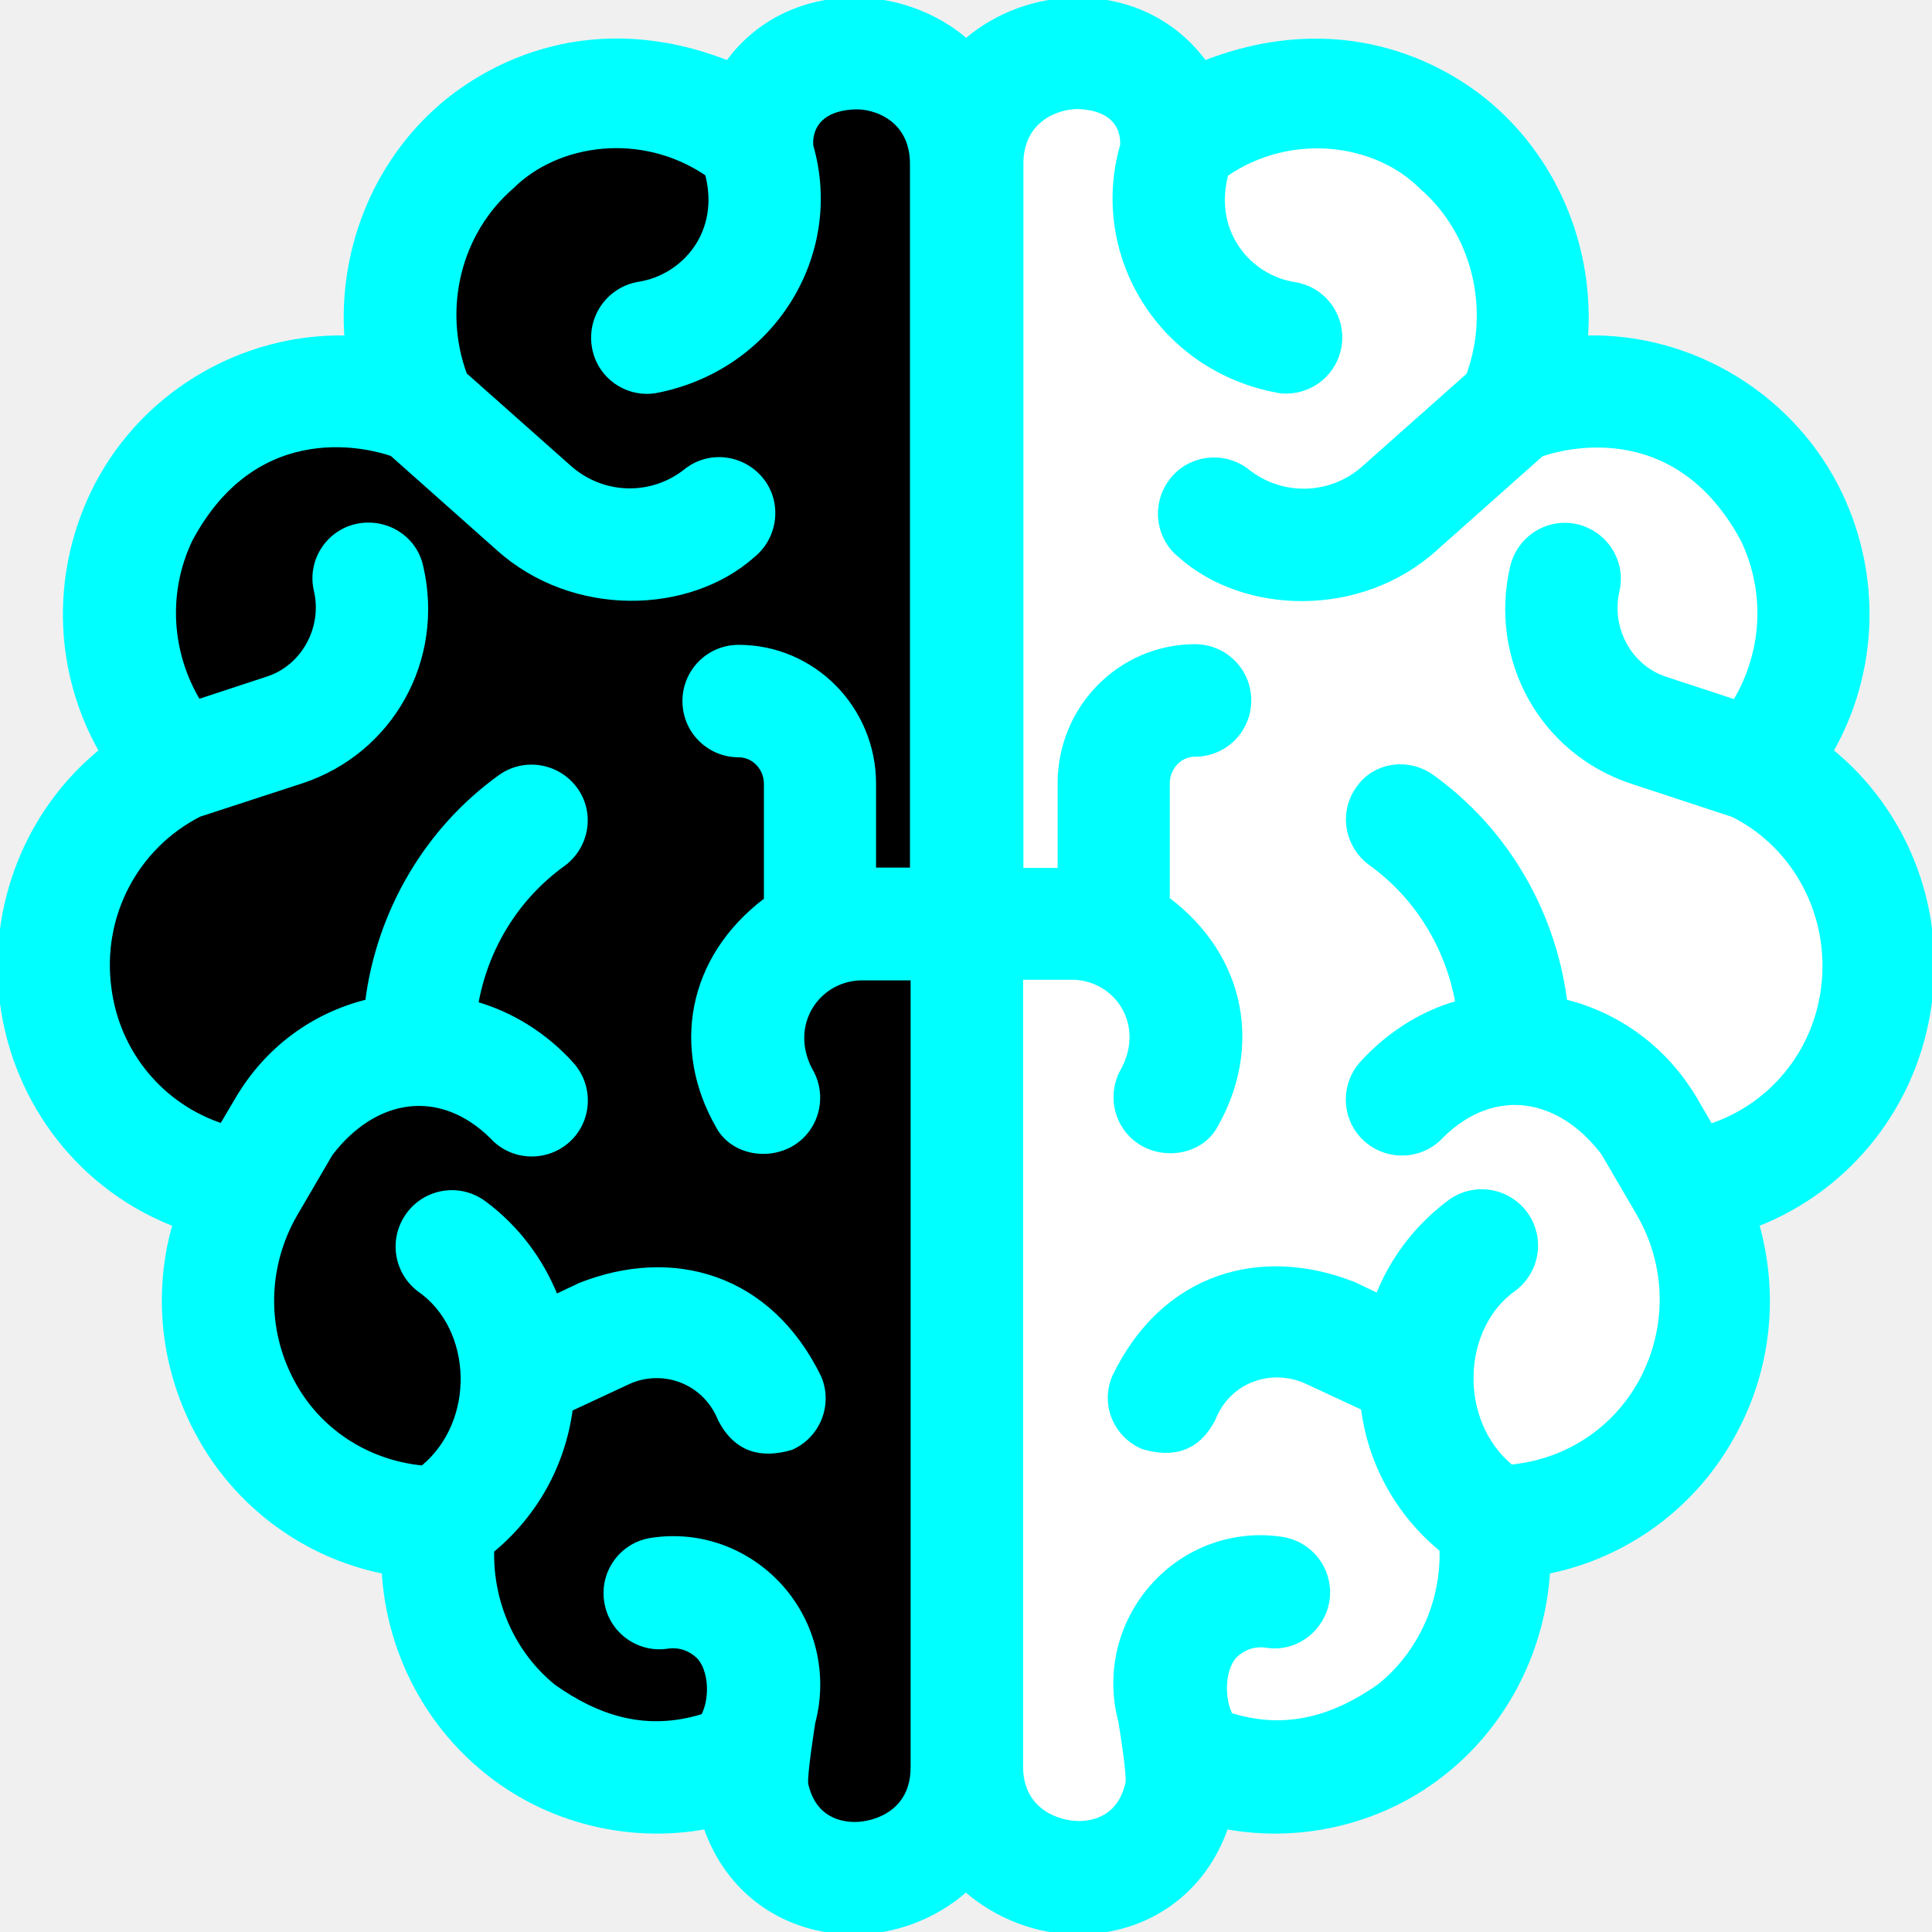
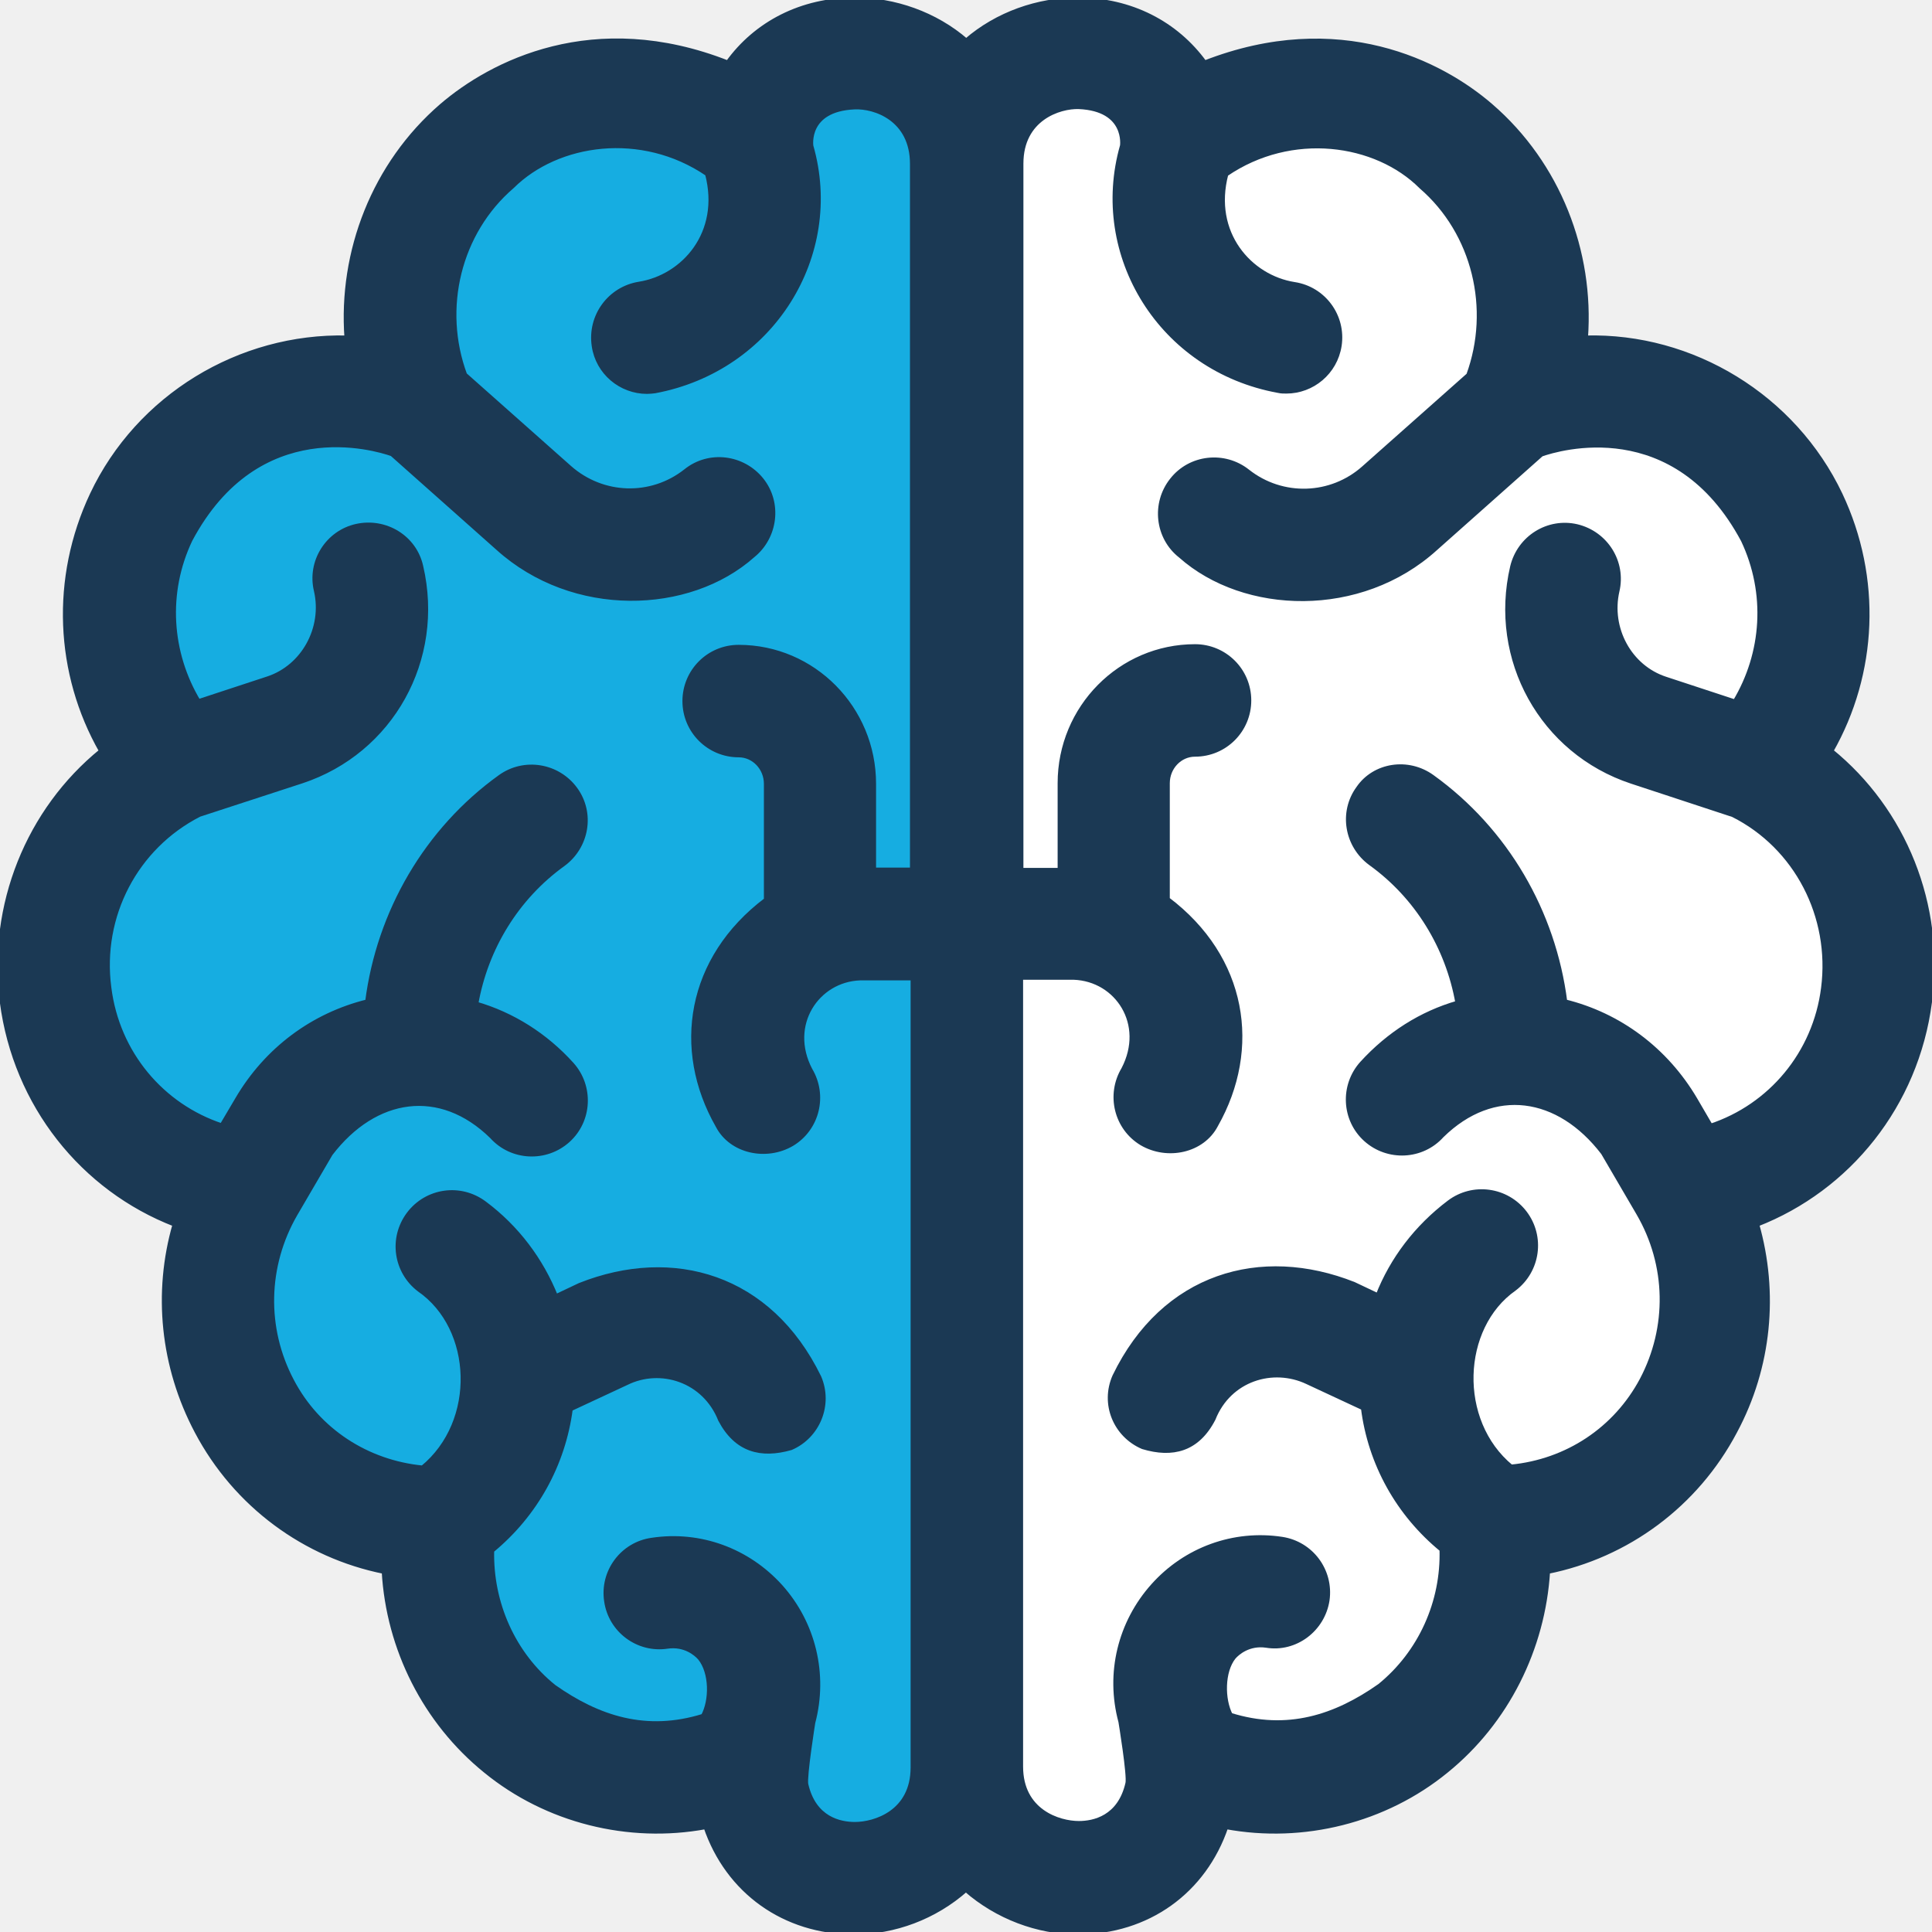
- <svg xmlns="http://www.w3.org/2000/svg" height="800px" width="800px" version="1.1" id="Layer_1" viewBox="0 0 392.471 392.471" xml:space="preserve" fill="#00ffff" stroke="#00ffff">
+ <svg xmlns="http://www.w3.org/2000/svg" height="800px" width="800px" version="1.1" id="Layer_1" viewBox="0 0 392.471 392.471" xml:space="preserve" fill="#1b3954" stroke="#1b3954">
  <g id="SVGRepo_bgCarrier" stroke-width="0" />
  <g id="SVGRepo_tracerCarrier" stroke-linecap="round" stroke-linejoin="round" />
  <g id="SVGRepo_iconCarrier">
-     <path style="fill:#00ffff;" d="M371.923,152.567c8.986-15.774,9.891-35.168,1.875-52.105c-9.438-19.846-29.996-32.388-51.717-31.806 c1.293-17.519-5.56-35.297-19.265-47.127c-10.02-8.663-30.772-19.394-58.117-8.727c-5.818-8.016-14.998-12.8-25.794-12.8 c-8.016,0-16.291,2.844-22.626,8.339c-6.335-5.495-14.61-8.339-22.626-8.339c-10.796,0-20.04,4.784-25.794,12.8 c-27.281-10.731-48.032,0.065-58.117,8.727c-13.705,11.83-20.558,29.608-19.265,47.127c-21.786-0.517-42.343,11.96-51.717,31.806 c-8.016,17.002-7.111,36.331,1.875,52.105C5.83,164.591-2.057,183.856,0.464,203.573c2.715,20.816,16.356,37.883,35.103,45.123 c-4.008,13.899-2.521,28.897,4.461,42.085c7.887,14.933,21.915,25.212,38.012,28.444c0.905,15.709,8.339,30.513,20.622,40.469 c12.412,10.15,29.026,14.287,44.735,11.378c4.461,13.123,15.968,21.398,30.125,21.398l0,0c8.145,0,16.356-3.038,22.691-8.663 c6.335,5.56,14.61,8.663,22.691,8.663l0,0c14.222,0,25.665-8.275,30.125-21.398c15.709,2.909,32.323-1.228,44.735-11.378 c12.283-9.956,19.653-24.824,20.622-40.469c16.097-3.232,30.125-13.511,38.012-28.444c7.046-13.123,8.404-28.186,4.461-42.085 c18.618-7.24,32.388-24.242,35.103-45.123C394.614,183.856,386.727,164.591,371.923,152.567z M185.353,176.874h-7.952v-17.713 c0-15.321-12.283-27.733-27.41-27.733c-6.012,0-10.925,4.848-10.925,10.925c0,6.012,4.848,10.925,10.925,10.925 c3.103,0,5.624,2.651,5.624,5.883v23.596c-15.774,11.895-18.618,30.319-9.826,45.834c2.715,5.236,9.826,6.723,14.998,3.685 c5.172-3.103,6.788-9.826,3.685-14.998c-4.784-9.18,1.293-18.36,10.15-18.683h10.796v160.323c0,9.18-7.758,11.572-11.83,11.572 c-3.038,0-8.339-1.099-9.956-8.145c-0.388-1.552,1.422-12.541,1.422-12.541c2.65-9.826,0.129-20.105-6.594-27.604 c-6.594-7.37-16.356-10.925-26.117-9.438c-5.947,0.905-10.02,6.4-9.18,12.347c0.905,5.947,6.465,10.15,12.347,9.18 c3.556-0.517,5.883,1.487,6.659,2.392c2.327,2.909,2.327,8.598,0.646,11.83c-11.572,3.62-21.398,0.388-30.384-5.948 c-8.275-6.723-12.929-17.067-12.606-27.733c8.857-7.24,14.545-17.455,15.968-28.768l11.378-5.301 c6.982-3.297,15.903-0.646,19.135,7.499c3.232,6.271,8.275,7.499,14.287,5.689c5.56-2.392,8.145-8.727,5.689-14.287 c-9.956-20.558-29.673-26.182-48.549-18.683l-4.913,2.327c-2.909-7.434-7.887-13.964-14.481-18.941 c-4.784-3.62-11.636-2.715-15.321,2.133c-3.62,4.784-2.715,11.636,2.133,15.321c11.184,7.822,11.96,26.958,0.646,36.267 c-11.378-1.099-21.269-7.628-26.634-17.713c-5.624-10.667-5.43-23.337,0.711-33.875l0,0l7.176-12.283 c9.05-11.83,22.303-13.834,32.84-3.491c4.008,4.461,10.925,4.784,15.386,0.776c4.461-4.008,4.784-10.925,0.776-15.386 c-5.43-5.947-12.024-10.149-19.459-12.283c2.004-11.378,8.275-21.657,17.713-28.444c4.848-3.556,6.012-10.343,2.457-15.192 c-3.556-4.848-10.343-6.012-15.192-2.457c-14.998,10.796-24.63,27.41-26.958,45.64c-11.055,2.78-20.493,9.762-26.44,19.911 l-3.168,5.43c-12.154-4.008-21.269-14.739-22.949-28.057c-1.939-14.61,5.495-28.768,18.36-35.232l20.687-6.723 c18.166-6.012,28.574-24.76,24.178-43.572c-1.422-5.883-7.24-9.503-13.059-8.145c-5.883,1.422-9.503,7.24-8.145,13.123 c1.745,7.628-2.521,15.515-9.826,17.907l-14.158,4.655c-5.947-9.891-6.788-22.109-1.681-32.905 c13.834-25.859,37.56-18.683,41.051-17.455l21.527,19.135c15.192,13.77,38.788,12.994,51.717,1.487 c4.719-3.685,5.495-10.602,1.745-15.321c-3.685-4.719-10.602-5.495-15.321-1.745c-7.046,5.56-17.002,5.236-23.661-0.711 L94.202,76.284c-4.913-13.446-1.228-28.962,9.632-38.335c9.18-9.18,26.376-11.636,39.693-2.651 c3.168,12.024-4.848,21.01-13.899,22.432c-5.947,0.905-10.02,6.465-9.115,12.412c0.84,5.43,5.495,9.244,10.731,9.244 c0.517,0,1.099,0,1.616-0.129c23.855-4.331,38.012-27.539,31.677-49.713c0,0-1.099-7.499,8.857-7.952 c4.008-0.129,11.766,2.392,11.766,11.572v143.709H185.353z M370.436,200.793c-1.681,13.382-10.796,24.048-22.949,28.057l-3.168-5.43 c-5.947-10.15-15.386-17.131-26.44-19.846c-2.327-18.23-12.024-34.909-26.958-45.64c-4.848-3.491-11.636-2.392-15.192,2.457 c-3.556,4.848-2.392,11.636,2.457,15.192c9.438,6.788,15.709,17.067,17.713,28.444c-7.37,2.133-14.093,6.335-19.459,12.283 c-4.008,4.461-3.685,11.378,0.776,15.386c4.461,4.008,11.378,3.685,15.386-0.776c10.537-10.343,23.79-8.339,32.84,3.491 l7.176,12.283l0,0c6.077,10.537,6.335,23.208,0.711,33.875c-5.301,10.15-15.321,16.614-26.634,17.713 c-11.442-9.374-10.667-28.444,0.646-36.267c4.784-3.62,5.818-10.408,2.133-15.321c-3.62-4.784-10.408-5.818-15.321-2.133 c-6.594,4.913-11.507,11.507-14.481,18.941l-4.913-2.327c-18.877-7.499-38.529-1.875-48.549,18.683 c-2.392,5.56,0.259,11.96,5.689,14.287c6.077,1.745,11.055,0.453,14.287-5.689c3.232-8.145,12.218-10.925,19.135-7.499l11.378,5.301 c1.487,11.313,7.111,21.463,15.968,28.768c0.259,10.667-4.331,21.075-12.606,27.733c-8.986,6.335-18.747,9.568-30.384,5.947 c-1.745-3.232-1.745-8.857,0.646-11.83c0.776-0.905,3.103-2.909,6.659-2.392c5.947,0.905,11.507-3.232,12.347-9.18 c0.905-5.947-3.232-11.507-9.18-12.347c-9.762-1.487-19.459,2.069-26.117,9.438c-6.723,7.499-9.18,17.842-6.594,27.604 c0,0,1.745,10.99,1.422,12.541c-1.616,7.111-6.982,8.145-9.956,8.145c-4.073,0-11.83-2.392-11.83-11.572V198.66h10.796 c8.727,0.323,14.933,9.503,10.149,18.683c-3.103,5.172-1.487,11.895,3.685,14.998c5.172,3.038,12.283,1.552,14.998-3.685 c8.857-15.515,5.947-33.939-9.826-45.834v-23.596c0-3.232,2.521-5.883,5.624-5.883c6.012,0,10.925-4.848,10.925-10.925 c0-6.012-4.848-10.925-10.925-10.925c-15.127,0-27.41,12.412-27.41,27.733v17.519h-7.952V33.294c0-9.18,7.628-11.766,11.766-11.572 c10.02,0.453,8.857,7.952,8.857,7.952c-6.335,22.109,7.887,45.253,31.677,49.713c0.517,0.065,1.099,0.129,1.616,0.129 c5.301,0,9.956-3.879,10.731-9.244c0.905-5.947-3.168-11.507-9.115-12.412c-9.051-1.422-17.067-10.343-13.899-22.432 c13.382-9.115,30.513-6.594,39.693,2.651c10.925,9.374,14.61,24.889,9.632,38.335L276.828,95.29 c-6.723,5.947-16.614,6.271-23.661,0.711c-4.719-3.814-11.572-2.909-15.321,1.745c-3.685,4.719-2.909,11.572,1.745,15.321 c12.929,11.507,36.461,12.283,51.717-1.487l21.527-19.135c3.491-1.228,27.281-8.404,41.051,17.455 c5.107,10.731,4.267,23.014-1.681,32.905l-14.158-4.655c-7.24-2.392-11.572-10.279-9.826-17.907 c1.422-5.883-2.327-11.766-8.145-13.123c-5.883-1.293-11.766,2.263-13.059,8.145c-4.396,18.877,6.012,37.56,24.178,43.572 l20.622,6.788C364.941,172.025,372.311,186.054,370.436,200.793z" />
-     <path style="fill:#000000;" d="M185.353,176.874V33.294c0-9.18-7.628-11.766-11.766-11.572c-10.02,0.453-8.857,7.952-8.857,7.952 c6.335,22.109-7.887,45.253-31.677,49.713c-0.517,0.065-1.099,0.129-1.616,0.129c-5.301,0-9.956-3.879-10.731-9.244 c-0.905-6.012,3.168-11.572,9.115-12.541c9.051-1.422,17.067-10.343,13.899-22.432c-13.382-9.115-30.513-6.594-39.693,2.521 c-10.925,9.374-14.61,24.889-9.632,38.335l21.269,18.877c6.723,5.947,16.614,6.271,23.661,0.711 c4.719-3.814,11.572-2.909,15.321,1.745c3.749,4.655,2.909,11.572-1.745,15.321c-12.929,11.507-36.461,12.283-51.717-1.487 L79.656,92.187c-3.491-1.228-27.281-8.404-41.051,17.455c-5.107,10.731-4.267,23.014,1.681,32.905l14.158-4.655 c7.24-2.392,11.572-10.279,9.826-17.907c-1.422-5.883,2.327-11.766,8.145-13.059c5.883-1.293,11.766,2.263,13.059,8.145 c4.396,18.877-6.012,37.56-24.178,43.572l-20.816,6.788c-12.929,6.594-20.299,20.622-18.36,35.232 c1.681,13.382,10.796,24.048,22.949,28.057l3.168-5.366c5.947-10.15,15.386-17.131,26.44-19.846 c2.327-18.23,12.024-34.909,26.958-45.64c4.848-3.491,11.636-2.392,15.192,2.457c3.556,4.848,2.392,11.636-2.457,15.192 c-9.438,6.788-15.709,17.067-17.713,28.444c7.37,2.133,14.093,6.335,19.459,12.283c4.008,4.461,3.685,11.378-0.776,15.386 c-4.461,4.008-11.378,3.685-15.386-0.776c-10.537-10.343-23.79-8.339-32.84,3.491l-7.176,12.283l0,0 c-6.077,10.537-6.335,23.208-0.711,33.875c5.301,10.15,15.321,16.614,26.634,17.713c11.442-9.374,10.667-28.444-0.646-36.267 c-4.784-3.62-5.818-10.408-2.133-15.321c3.62-4.784,10.408-5.818,15.321-2.133c6.594,4.913,11.507,11.507,14.481,18.941l4.913-2.327 c18.877-7.499,38.529-1.875,48.549,18.683c2.392,5.56-0.259,11.96-5.689,14.287c-6.077,1.745-11.055,0.453-14.287-5.689 c-3.232-8.145-12.218-10.925-19.135-7.499l-11.378,5.301c-1.487,11.313-7.111,21.463-15.968,28.768 c-0.259,10.667,4.331,21.075,12.606,27.733c8.986,6.335,18.747,9.568,30.384,5.947c1.745-3.232,1.745-8.857-0.646-11.83 c-0.776-0.905-3.103-2.909-6.659-2.392c-5.947,0.905-11.507-3.232-12.347-9.18c-0.905-5.947,3.232-11.507,9.18-12.347 c9.762-1.487,19.459,2.069,26.117,9.438c6.723,7.499,9.18,17.842,6.594,27.604c0,0-1.745,10.99-1.422,12.541 c1.616,7.111,6.982,8.145,9.956,8.145c4.073,0,11.83-2.392,11.83-11.572V198.66h-10.796c-8.727,0.323-14.933,9.503-10.149,18.683 c3.103,5.172,1.487,11.895-3.685,14.998c-5.172,3.038-12.283,1.552-14.998-3.685c-8.857-15.515-5.947-33.939,9.826-45.834v-23.596 c0-3.232-2.521-5.883-5.624-5.883c-6.012,0-10.925-4.848-10.925-10.925c0-6.012,4.848-10.925,10.925-10.925 c15.127,0,27.41,12.412,27.41,27.733v17.519h7.887V176.874z" />
-     <path style="fill:#ffffff;" d="M290.921,157.868c14.998,10.796,24.63,27.41,26.958,45.64c11.055,2.715,20.493,9.762,26.44,19.846 l3.168,5.43c12.154-4.008,21.269-14.739,22.949-28.057c1.875-14.61-5.495-28.768-18.36-35.232l-20.622-6.788 c-18.166-6.012-28.574-24.76-24.178-43.572c1.422-5.883,7.24-9.503,13.059-8.145c5.883,1.422,9.503,7.24,8.145,13.059 c-1.745,7.628,2.521,15.515,9.826,17.907l14.158,4.655c5.947-9.891,6.788-22.109,1.681-32.905 c-13.834-25.859-37.56-18.683-41.051-17.455l-21.527,19.135c-15.192,13.77-38.788,12.994-51.717,1.487 c-4.719-3.685-5.495-10.602-1.745-15.321c3.685-4.719,10.602-5.495,15.321-1.745c7.046,5.56,17.002,5.236,23.661-0.711 l21.269-18.877c4.913-13.446,1.228-28.962-9.632-38.335c-9.18-9.18-26.376-11.636-39.693-2.521 c-3.168,12.024,4.848,21.01,13.899,22.432c5.947,0.905,10.02,6.465,9.115,12.412c-0.84,5.43-5.495,9.244-10.731,9.244 c-0.517,0-1.099,0-1.616-0.129c-23.855-4.331-38.012-27.539-31.677-49.713c0,0,1.099-7.499-8.857-7.952 c-4.008-0.129-11.766,2.392-11.766,11.572v143.58h7.952v-17.713c0-15.321,12.283-27.733,27.41-27.733 c6.012,0,10.925,4.848,10.925,10.925c0,6.012-4.848,10.925-10.925,10.925c-3.103,0-5.624,2.651-5.624,5.883v23.596 c15.774,11.895,18.618,30.319,9.826,45.834c-2.715,5.236-9.826,6.723-14.998,3.685c-5.172-3.103-6.788-9.826-3.685-14.998 c4.784-9.18-1.293-18.36-10.15-18.683h-10.796v160.323c0,9.18,7.758,11.572,11.83,11.572c3.038,0,8.339-1.099,9.956-8.145 c0.388-1.552-1.422-12.541-1.422-12.541c-2.651-9.826-0.129-20.105,6.594-27.604c6.594-7.37,16.356-10.925,26.117-9.438 c5.947,0.905,10.02,6.4,9.18,12.347c-0.905,5.947-6.465,10.15-12.347,9.18c-3.556-0.517-5.883,1.487-6.659,2.392 c-2.327,2.909-2.327,8.598-0.646,11.83c11.572,3.62,21.398,0.388,30.384-5.947c8.275-6.723,12.929-17.067,12.606-27.733 c-8.857-7.24-14.545-17.455-15.968-28.768l-11.378-5.301c-6.982-3.297-15.903-0.646-19.135,7.499 c-3.232,6.271-8.275,7.499-14.287,5.689c-5.56-2.392-8.145-8.727-5.689-14.287c9.956-20.558,29.673-26.182,48.549-18.683 l4.913,2.327c2.909-7.434,7.887-13.964,14.481-18.941c4.784-3.62,11.636-2.715,15.321,2.133c3.62,4.784,2.715,11.636-2.133,15.321 c-11.184,7.822-11.96,26.958-0.646,36.267c11.378-1.099,21.269-7.628,26.634-17.713c5.624-10.667,5.43-23.337-0.711-33.875l0,0 l-7.176-12.283c-9.051-11.83-22.303-13.834-32.84-3.491c-4.008,4.461-10.925,4.784-15.386,0.776 c-4.461-4.008-4.784-10.925-0.776-15.386c5.43-5.947,12.024-10.149,19.459-12.283c-2.004-11.378-8.275-21.657-17.713-28.444 c-4.849-3.556-6.012-10.343-2.457-15.192C279.22,155.411,286.008,154.312,290.921,157.868z" />
+     <path style="fill:#1b3954;" d="M371.923,152.567c8.986-15.774,9.891-35.168,1.875-52.105c-9.438-19.846-29.996-32.388-51.717-31.806 c1.293-17.519-5.56-35.297-19.265-47.127c-10.02-8.663-30.772-19.394-58.117-8.727c-5.818-8.016-14.998-12.8-25.794-12.8 c-8.016,0-16.291,2.844-22.626,8.339c-6.335-5.495-14.61-8.339-22.626-8.339c-10.796,0-20.04,4.784-25.794,12.8 c-27.281-10.731-48.032,0.065-58.117,8.727c-13.705,11.83-20.558,29.608-19.265,47.127c-21.786-0.517-42.343,11.96-51.717,31.806 c-8.016,17.002-7.111,36.331,1.875,52.105C5.83,164.591-2.057,183.856,0.464,203.573c2.715,20.816,16.356,37.883,35.103,45.123 c-4.008,13.899-2.521,28.897,4.461,42.085c7.887,14.933,21.915,25.212,38.012,28.444c0.905,15.709,8.339,30.513,20.622,40.469 c12.412,10.15,29.026,14.287,44.735,11.378c4.461,13.123,15.968,21.398,30.125,21.398l0,0c8.145,0,16.356-3.038,22.691-8.663 c6.335,5.56,14.61,8.663,22.691,8.663l0,0c14.222,0,25.665-8.275,30.125-21.398c15.709,2.909,32.323-1.228,44.735-11.378 c12.283-9.956,19.653-24.824,20.622-40.469c16.097-3.232,30.125-13.511,38.012-28.444c7.046-13.123,8.404-28.186,4.461-42.085 c18.618-7.24,32.388-24.242,35.103-45.123C394.614,183.856,386.727,164.591,371.923,152.567z M185.353,176.874h-7.952v-17.713 c0-15.321-12.283-27.733-27.41-27.733c-6.012,0-10.925,4.848-10.925,10.925c0,6.012,4.848,10.925,10.925,10.925 c3.103,0,5.624,2.651,5.624,5.883v23.596c-15.774,11.895-18.618,30.319-9.826,45.834c2.715,5.236,9.826,6.723,14.998,3.685 c5.172-3.103,6.788-9.826,3.685-14.998c-4.784-9.18,1.293-18.36,10.15-18.683h10.796v160.323c0,9.18-7.758,11.572-11.83,11.572 c-3.038,0-8.339-1.099-9.956-8.145c-0.388-1.552,1.422-12.541,1.422-12.541c2.65-9.826,0.129-20.105-6.594-27.604 c-6.594-7.37-16.356-10.925-26.117-9.438c-5.947,0.905-10.02,6.4-9.18,12.347c0.905,5.947,6.465,10.15,12.347,9.18 c3.556-0.517,5.883,1.487,6.659,2.392c2.327,2.909,2.327,8.598,0.646,11.83c-11.572,3.62-21.398,0.388-30.384-5.948 c-8.275-6.723-12.929-17.067-12.606-27.733c8.857-7.24,14.545-17.455,15.968-28.768l11.378-5.301 c6.982-3.297,15.903-0.646,19.135,7.499c3.232,6.271,8.275,7.499,14.287,5.689c5.56-2.392,8.145-8.727,5.689-14.287 c-9.956-20.558-29.673-26.182-48.549-18.683l-4.913,2.327c-2.909-7.434-7.887-13.964-14.481-18.941 c-4.784-3.62-11.636-2.715-15.321,2.133c-3.62,4.784-2.715,11.636,2.133,15.321c11.184,7.822,11.96,26.958,0.646,36.267 c-11.378-1.099-21.269-7.628-26.634-17.713c-5.624-10.667-5.43-23.337,0.711-33.875l0,0l7.176-12.283 c9.05-11.83,22.303-13.834,32.84-3.491c4.008,4.461,10.925,4.784,15.386,0.776c4.461-4.008,4.784-10.925,0.776-15.386 c-5.43-5.947-12.024-10.149-19.459-12.283c2.004-11.378,8.275-21.657,17.713-28.444c4.848-3.556,6.012-10.343,2.457-15.192 c-3.556-4.848-10.343-6.012-15.192-2.457c-14.998,10.796-24.63,27.41-26.958,45.64c-11.055,2.78-20.493,9.762-26.44,19.911 l-3.168,5.43c-12.154-4.008-21.269-14.739-22.949-28.057c-1.939-14.61,5.495-28.768,18.36-35.232l20.687-6.723 c18.166-6.012,28.574-24.76,24.178-43.572c-1.422-5.883-7.24-9.503-13.059-8.145c-5.883,1.422-9.503,7.24-8.145,13.123 c1.745,7.628-2.521,15.515-9.826,17.907l-14.158,4.655c-5.947-9.891-6.788-22.109-1.681-32.905 c13.834-25.859,37.56-18.683,41.051-17.455l21.527,19.135c15.192,13.77,38.788,12.994,51.717,1.487 c4.719-3.685,5.495-10.602,1.745-15.321c-3.685-4.719-10.602-5.495-15.321-1.745c-7.046,5.56-17.002,5.236-23.661-0.711 L94.202,76.284c-4.913-13.446-1.228-28.962,9.632-38.335c9.18-9.18,26.376-11.636,39.693-2.651 c3.168,12.024-4.848,21.01-13.899,22.432c-5.947,0.905-10.02,6.465-9.115,12.412c0.84,5.43,5.495,9.244,10.731,9.244 c0.517,0,1.099,0,1.616-0.129c23.855-4.331,38.012-27.539,31.677-49.713c0,0-1.099-7.499,8.857-7.952 c4.008-0.129,11.766,2.392,11.766,11.572v143.709H185.353z M370.436,200.793c-1.681,13.382-10.796,24.048-22.949,28.057l-3.168-5.43 c-5.947-10.15-15.386-17.131-26.44-19.846c-2.327-18.23-12.024-34.909-26.958-45.64c-4.848-3.491-11.636-2.392-15.192,2.457 c-3.556,4.848-2.392,11.636,2.457,15.192c9.438,6.788,15.709,17.067,17.713,28.444c-7.37,2.133-14.093,6.335-19.459,12.283 c-4.008,4.461-3.685,11.378,0.776,15.386c4.461,4.008,11.378,3.685,15.386-0.776c10.537-10.343,23.79-8.339,32.84,3.491 l7.176,12.283l0,0c6.077,10.537,6.335,23.208,0.711,33.875c-5.301,10.15-15.321,16.614-26.634,17.713 c-11.442-9.374-10.667-28.444,0.646-36.267c4.784-3.62,5.818-10.408,2.133-15.321c-3.62-4.784-10.408-5.818-15.321-2.133 c-6.594,4.913-11.507,11.507-14.481,18.941l-4.913-2.327c-18.877-7.499-38.529-1.875-48.549,18.683 c-2.392,5.56,0.259,11.96,5.689,14.287c6.077,1.745,11.055,0.453,14.287-5.689c3.232-8.145,12.218-10.925,19.135-7.499l11.378,5.301 c1.487,11.313,7.111,21.463,15.968,28.768c0.259,10.667-4.331,21.075-12.606,27.733c-8.986,6.335-18.747,9.568-30.384,5.947 c-1.745-3.232-1.745-8.857,0.646-11.83c0.776-0.905,3.103-2.909,6.659-2.392c5.947,0.905,11.507-3.232,12.347-9.18 c0.905-5.947-3.232-11.507-9.18-12.347c-9.762-1.487-19.459,2.069-26.117,9.438c-6.723,7.499-9.18,17.842-6.594,27.604 c0,0,1.745,10.99,1.422,12.541c-1.616,7.111-6.982,8.145-9.956,8.145c-4.073,0-11.83-2.392-11.83-11.572V198.66h10.796 c8.727,0.323,14.933,9.503,10.149,18.683c-3.103,5.172-1.487,11.895,3.685,14.998c5.172,3.038,12.283,1.552,14.998-3.685 c8.857-15.515,5.947-33.939-9.826-45.834v-23.596c0-3.232,2.521-5.883,5.624-5.883c6.012,0,10.925-4.848,10.925-10.925 c0-6.012-4.848-10.925-10.925-10.925c-15.127,0-27.41,12.412-27.41,27.733v17.519h-7.952V33.294c0-9.18,7.628-11.766,11.766-11.572 c10.02,0.453,8.857,7.952,8.857,7.952c-6.335,22.109,7.887,45.253,31.677,49.713c0.517,0.065,1.099,0.129,1.616,0.129 c5.301,0,9.956-3.879,10.731-9.244c0.905-5.947-3.168-11.507-9.115-12.412c-9.051-1.422-17.067-10.343-13.899-22.432 c13.382-9.115,30.513-6.594,39.693,2.651c10.925,9.374,14.61,24.889,9.632,38.335L276.828,95.29 c-6.723,5.947-16.614,6.271-23.661,0.711c-4.719-3.814-11.572-2.909-15.321,1.745c-3.685,4.719-2.909,11.572,1.745,15.321 c12.929,11.507,36.461,12.283,51.717-1.487l21.527-19.135c3.491-1.228,27.281-8.404,41.051,17.455 c5.107,10.731,4.267,23.014-1.681,32.905l-14.158-4.655c-7.24-2.392-11.572-10.279-9.826-17.907 c1.422-5.883-2.327-11.766-8.145-13.123c-5.883-1.293-11.766,2.263-13.059,8.145c-4.396,18.877,6.012,37.56,24.178,43.572 l20.622,6.788C364.941,172.025,372.311,186.054,370.436,200.793z" />
+     <path style="fill:#16ade1;" d="M185.353,176.874V33.294c0-9.18-7.628-11.766-11.766-11.572c-10.02,0.453-8.857,7.952-8.857,7.952 c6.335,22.109-7.887,45.253-31.677,49.713c-0.517,0.065-1.099,0.129-1.616,0.129c-5.301,0-9.956-3.879-10.731-9.244 c-0.905-6.012,3.168-11.572,9.115-12.541c9.051-1.422,17.067-10.343,13.899-22.432c-13.382-9.115-30.513-6.594-39.693,2.521 c-10.925,9.374-14.61,24.889-9.632,38.335l21.269,18.877c6.723,5.947,16.614,6.271,23.661,0.711 c4.719-3.814,11.572-2.909,15.321,1.745c3.749,4.655,2.909,11.572-1.745,15.321c-12.929,11.507-36.461,12.283-51.717-1.487 L79.656,92.187c-3.491-1.228-27.281-8.404-41.051,17.455c-5.107,10.731-4.267,23.014,1.681,32.905l14.158-4.655 c7.24-2.392,11.572-10.279,9.826-17.907c-1.422-5.883,2.327-11.766,8.145-13.059c5.883-1.293,11.766,2.263,13.059,8.145 c4.396,18.877-6.012,37.56-24.178,43.572l-20.816,6.788c-12.929,6.594-20.299,20.622-18.36,35.232 c1.681,13.382,10.796,24.048,22.949,28.057l3.168-5.366c5.947-10.15,15.386-17.131,26.44-19.846 c2.327-18.23,12.024-34.909,26.958-45.64c4.848-3.491,11.636-2.392,15.192,2.457c3.556,4.848,2.392,11.636-2.457,15.192 c-9.438,6.788-15.709,17.067-17.713,28.444c7.37,2.133,14.093,6.335,19.459,12.283c4.008,4.461,3.685,11.378-0.776,15.386 c-4.461,4.008-11.378,3.685-15.386-0.776c-10.537-10.343-23.79-8.339-32.84,3.491l-7.176,12.283l0,0 c-6.077,10.537-6.335,23.208-0.711,33.875c5.301,10.15,15.321,16.614,26.634,17.713c11.442-9.374,10.667-28.444-0.646-36.267 c-4.784-3.62-5.818-10.408-2.133-15.321c3.62-4.784,10.408-5.818,15.321-2.133c6.594,4.913,11.507,11.507,14.481,18.941l4.913-2.327 c18.877-7.499,38.529-1.875,48.549,18.683c2.392,5.56-0.259,11.96-5.689,14.287c-6.077,1.745-11.055,0.453-14.287-5.689 c-3.232-8.145-12.218-10.925-19.135-7.499l-11.378,5.301c-1.487,11.313-7.111,21.463-15.968,28.768 c-0.259,10.667,4.331,21.075,12.606,27.733c8.986,6.335,18.747,9.568,30.384,5.947c1.745-3.232,1.745-8.857-0.646-11.83 c-0.776-0.905-3.103-2.909-6.659-2.392c-5.947,0.905-11.507-3.232-12.347-9.18c-0.905-5.947,3.232-11.507,9.18-12.347 c9.762-1.487,19.459,2.069,26.117,9.438c6.723,7.499,9.18,17.842,6.594,27.604c0,0-1.745,10.99-1.422,12.541 c1.616,7.111,6.982,8.145,9.956,8.145c4.073,0,11.83-2.392,11.83-11.572V198.66h-10.796c-8.727,0.323-14.933,9.503-10.149,18.683 c3.103,5.172,1.487,11.895-3.685,14.998c-5.172,3.038-12.283,1.552-14.998-3.685c-8.857-15.515-5.947-33.939,9.826-45.834v-23.596 c0-3.232-2.521-5.883-5.624-5.883c-6.012,0-10.925-4.848-10.925-10.925c0-6.012,4.848-10.925,10.925-10.925 c15.127,0,27.41,12.412,27.41,27.733v17.519h7.887V176.874z" />
+     <path style="fill:#fff;" d="M290.921,157.868c14.998,10.796,24.63,27.41,26.958,45.64c11.055,2.715,20.493,9.762,26.44,19.846 l3.168,5.43c12.154-4.008,21.269-14.739,22.949-28.057c1.875-14.61-5.495-28.768-18.36-35.232l-20.622-6.788 c-18.166-6.012-28.574-24.76-24.178-43.572c1.422-5.883,7.24-9.503,13.059-8.145c5.883,1.422,9.503,7.24,8.145,13.059 c-1.745,7.628,2.521,15.515,9.826,17.907l14.158,4.655c5.947-9.891,6.788-22.109,1.681-32.905 c-13.834-25.859-37.56-18.683-41.051-17.455l-21.527,19.135c-15.192,13.77-38.788,12.994-51.717,1.487 c-4.719-3.685-5.495-10.602-1.745-15.321c3.685-4.719,10.602-5.495,15.321-1.745c7.046,5.56,17.002,5.236,23.661-0.711 l21.269-18.877c4.913-13.446,1.228-28.962-9.632-38.335c-9.18-9.18-26.376-11.636-39.693-2.521 c-3.168,12.024,4.848,21.01,13.899,22.432c5.947,0.905,10.02,6.465,9.115,12.412c-0.84,5.43-5.495,9.244-10.731,9.244 c-0.517,0-1.099,0-1.616-0.129c-23.855-4.331-38.012-27.539-31.677-49.713c0,0,1.099-7.499-8.857-7.952 c-4.008-0.129-11.766,2.392-11.766,11.572v143.58h7.952v-17.713c0-15.321,12.283-27.733,27.41-27.733 c6.012,0,10.925,4.848,10.925,10.925c0,6.012-4.848,10.925-10.925,10.925c-3.103,0-5.624,2.651-5.624,5.883v23.596 c15.774,11.895,18.618,30.319,9.826,45.834c-2.715,5.236-9.826,6.723-14.998,3.685c-5.172-3.103-6.788-9.826-3.685-14.998 c4.784-9.18-1.293-18.36-10.15-18.683h-10.796v160.323c0,9.18,7.758,11.572,11.83,11.572c3.038,0,8.339-1.099,9.956-8.145 c0.388-1.552-1.422-12.541-1.422-12.541c-2.651-9.826-0.129-20.105,6.594-27.604c6.594-7.37,16.356-10.925,26.117-9.438 c5.947,0.905,10.02,6.4,9.18,12.347c-0.905,5.947-6.465,10.15-12.347,9.18c-3.556-0.517-5.883,1.487-6.659,2.392 c-2.327,2.909-2.327,8.598-0.646,11.83c11.572,3.62,21.398,0.388,30.384-5.947c8.275-6.723,12.929-17.067,12.606-27.733 c-8.857-7.24-14.545-17.455-15.968-28.768l-11.378-5.301c-6.982-3.297-15.903-0.646-19.135,7.499 c-3.232,6.271-8.275,7.499-14.287,5.689c-5.56-2.392-8.145-8.727-5.689-14.287c9.956-20.558,29.673-26.182,48.549-18.683 l4.913,2.327c2.909-7.434,7.887-13.964,14.481-18.941c4.784-3.62,11.636-2.715,15.321,2.133c3.62,4.784,2.715,11.636-2.133,15.321 c-11.184,7.822-11.96,26.958-0.646,36.267c11.378-1.099,21.269-7.628,26.634-17.713c5.624-10.667,5.43-23.337-0.711-33.875l0,0 l-7.176-12.283c-9.051-11.83-22.303-13.834-32.84-3.491c-4.008,4.461-10.925,4.784-15.386,0.776 c-4.461-4.008-4.784-10.925-0.776-15.386c5.43-5.947,12.024-10.149,19.459-12.283c-2.004-11.378-8.275-21.657-17.713-28.444 c-4.849-3.556-6.012-10.343-2.457-15.192C279.22,155.411,286.008,154.312,290.921,157.868z" />
  </g>
</svg>
